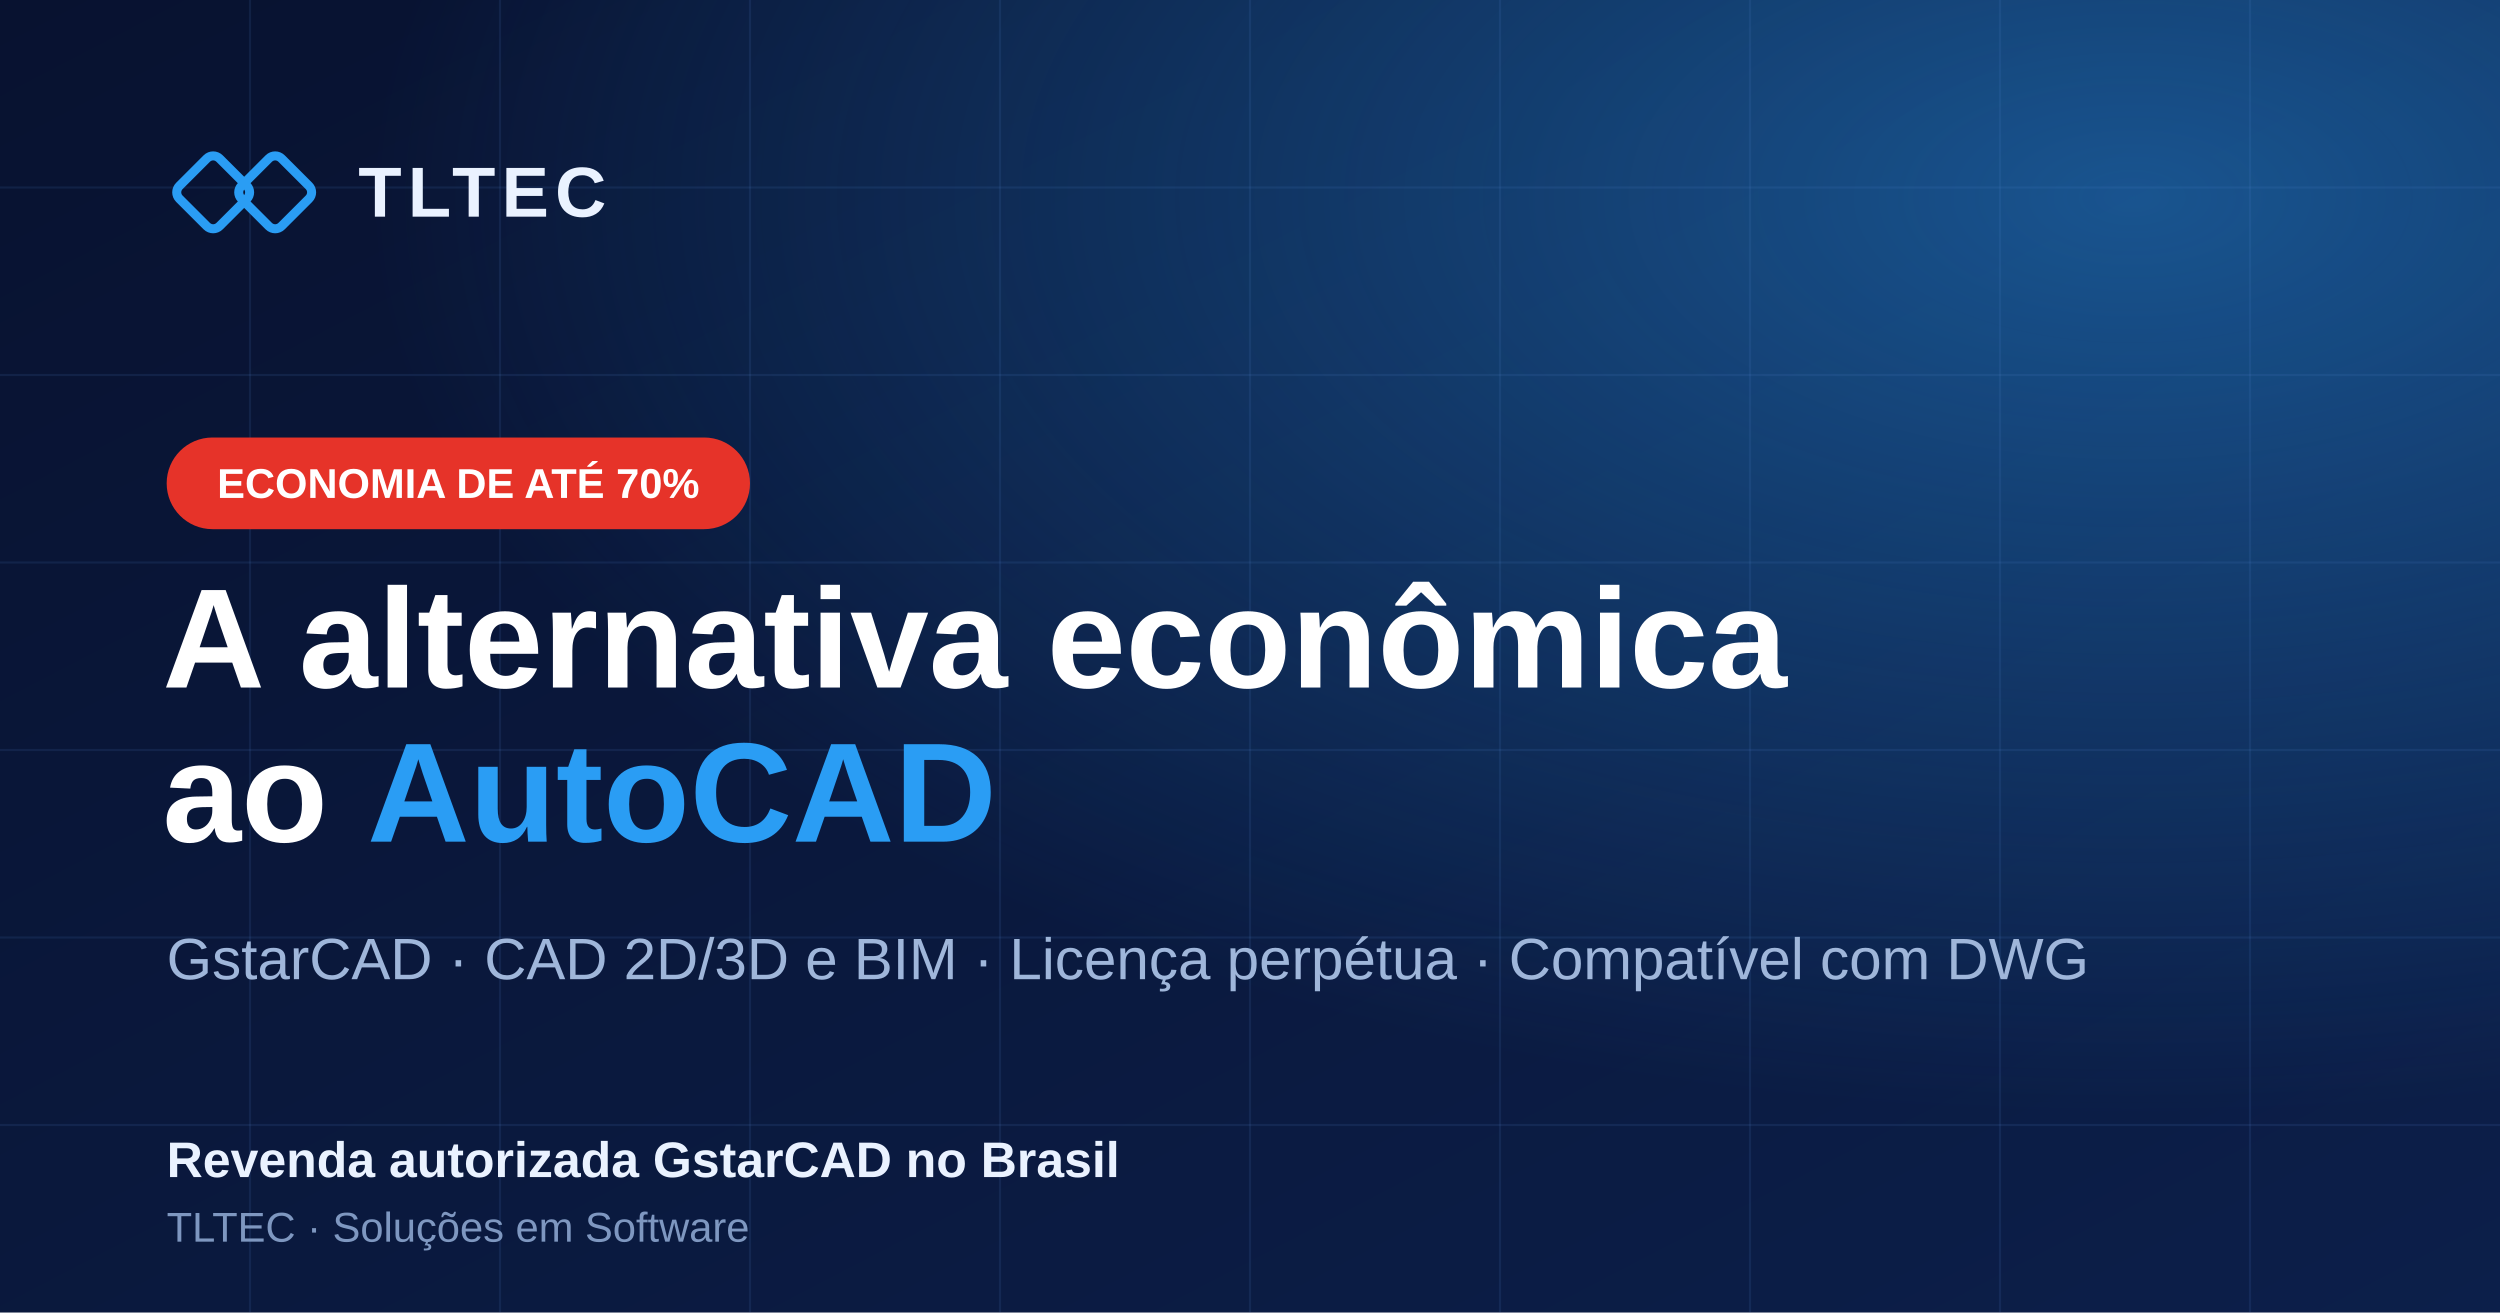
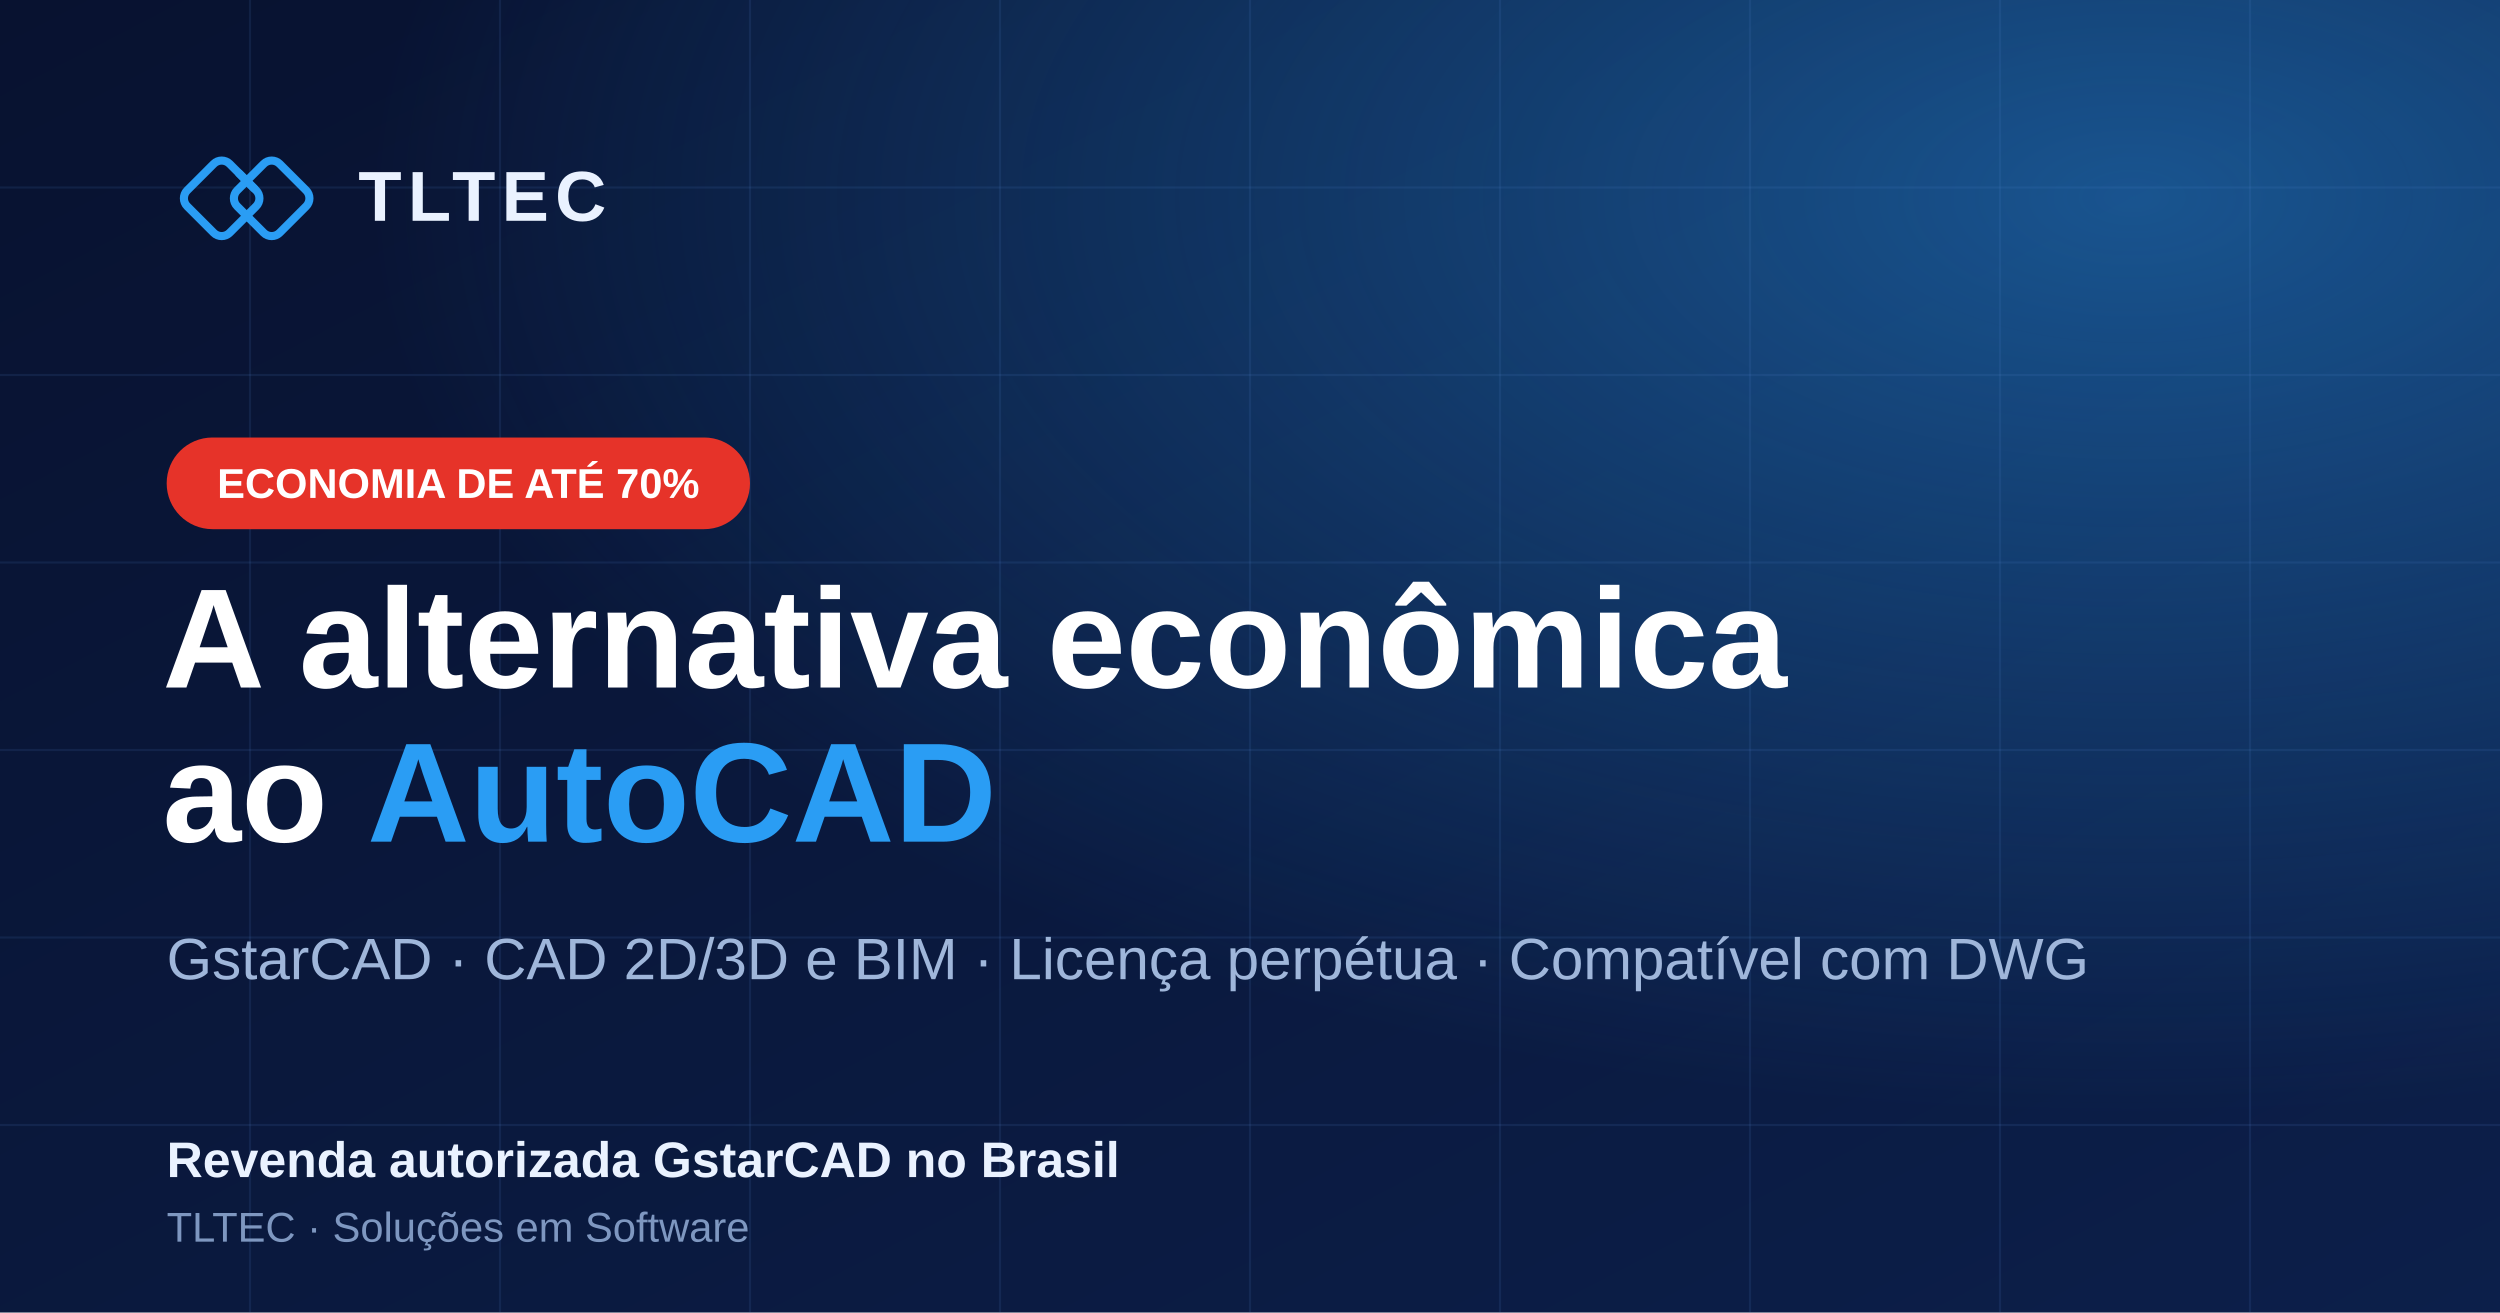
<svg xmlns="http://www.w3.org/2000/svg" width="1200" height="630" viewBox="0 0 1200 630">
  <defs>
    <linearGradient id="bg" x1="0" y1="0" x2="1" y2="1">
      <stop offset="0" stop-color="#081230" />
      <stop offset="1" stop-color="#0c1f4a" />
    </linearGradient>
    <radialGradient id="glow" cx="0.85" cy="0.15" r="0.7">
      <stop offset="0" stop-color="#2A9DF4" stop-opacity="0.45" />
      <stop offset="1" stop-color="#2A9DF4" stop-opacity="0" />
    </radialGradient>
  </defs>
  <rect width="1200" height="630" fill="url(#bg)" />
  <rect width="1200" height="630" fill="url(#glow)" />
  <g stroke="#5b8bd0" stroke-opacity="0.12" stroke-width="1">
    <path d="M0 90H1200M0 180H1200M0 270H1200M0 360H1200M0 450H1200M0 540H1200" />
    <path d="M120 0V630M240 0V630M360 0V630M480 0V630M600 0V630M720 0V630M840 0V630M960 0V630M1080 0V630" />
  </g>
  <g transform="translate(80 70)">
-     <g transform="scale(0.62)" fill="none" stroke="#2A9DF4" stroke-width="7" stroke-linejoin="round" stroke-linecap="round">
-       <rect x="14" y="14" width="44" height="44" rx="7" transform="rotate(45 36 36)" />
-       <rect x="62" y="14" width="44" height="44" rx="7" transform="rotate(45 84 36)" />
+     <g transform="scale(0.6)" fill="none" stroke="#2A9DF4" stroke-width="6.5" stroke-linejoin="round" stroke-linecap="round">
+       <rect x="20" y="18" width="48" height="48" rx="9" transform="rotate(45 44 42)" />
+       <rect x="60" y="18" width="48" height="48" rx="9" transform="rotate(45 84 42)" />
+       <line x1="58" y1="22.1" x2="70" y2="34.1" />
    </g>
-     <text x="92" y="34" font-family="Arial, sans-serif" font-size="34" font-weight="700" letter-spacing="3" fill="#eaf2ff">TLTEC</text>
+     <text x="92" y="36" font-family="Arial, sans-serif" font-size="34" font-weight="700" letter-spacing="3" fill="#eaf2ff">TLTEC</text>
  </g>
  <g transform="translate(80 210)">
    <rect width="280" height="44" rx="22" fill="#e63329" />
    <text x="140" y="29" font-family="Arial, sans-serif" font-size="20" font-weight="700" fill="#ffffff" text-anchor="middle">ECONOMIA DE ATÉ 70%</text>
  </g>
  <text x="78" y="330" font-family="Arial, sans-serif" font-size="68" font-weight="800" fill="#ffffff">A alternativa econômica</text>
  <text x="78" y="404" font-family="Arial, sans-serif" font-size="68" font-weight="800" fill="#ffffff">ao <tspan fill="#2A9DF4">AutoCAD</tspan>
  </text>
  <text x="80" y="470" font-family="Arial, sans-serif" font-size="28" font-weight="500" fill="#9fb6da">GstarCAD · CAD 2D/3D e BIM · Licença perpétua · Compatível com DWG</text>
  <text x="80" y="565" font-family="Arial, sans-serif" font-size="24" font-weight="700" fill="#eaf2ff">Revenda autorizada GstarCAD no Brasil</text>
  <text x="80" y="596" font-family="Arial, sans-serif" font-size="20" font-weight="500" fill="#7e97c0">TLTEC · Soluções em Software</text>
</svg>
